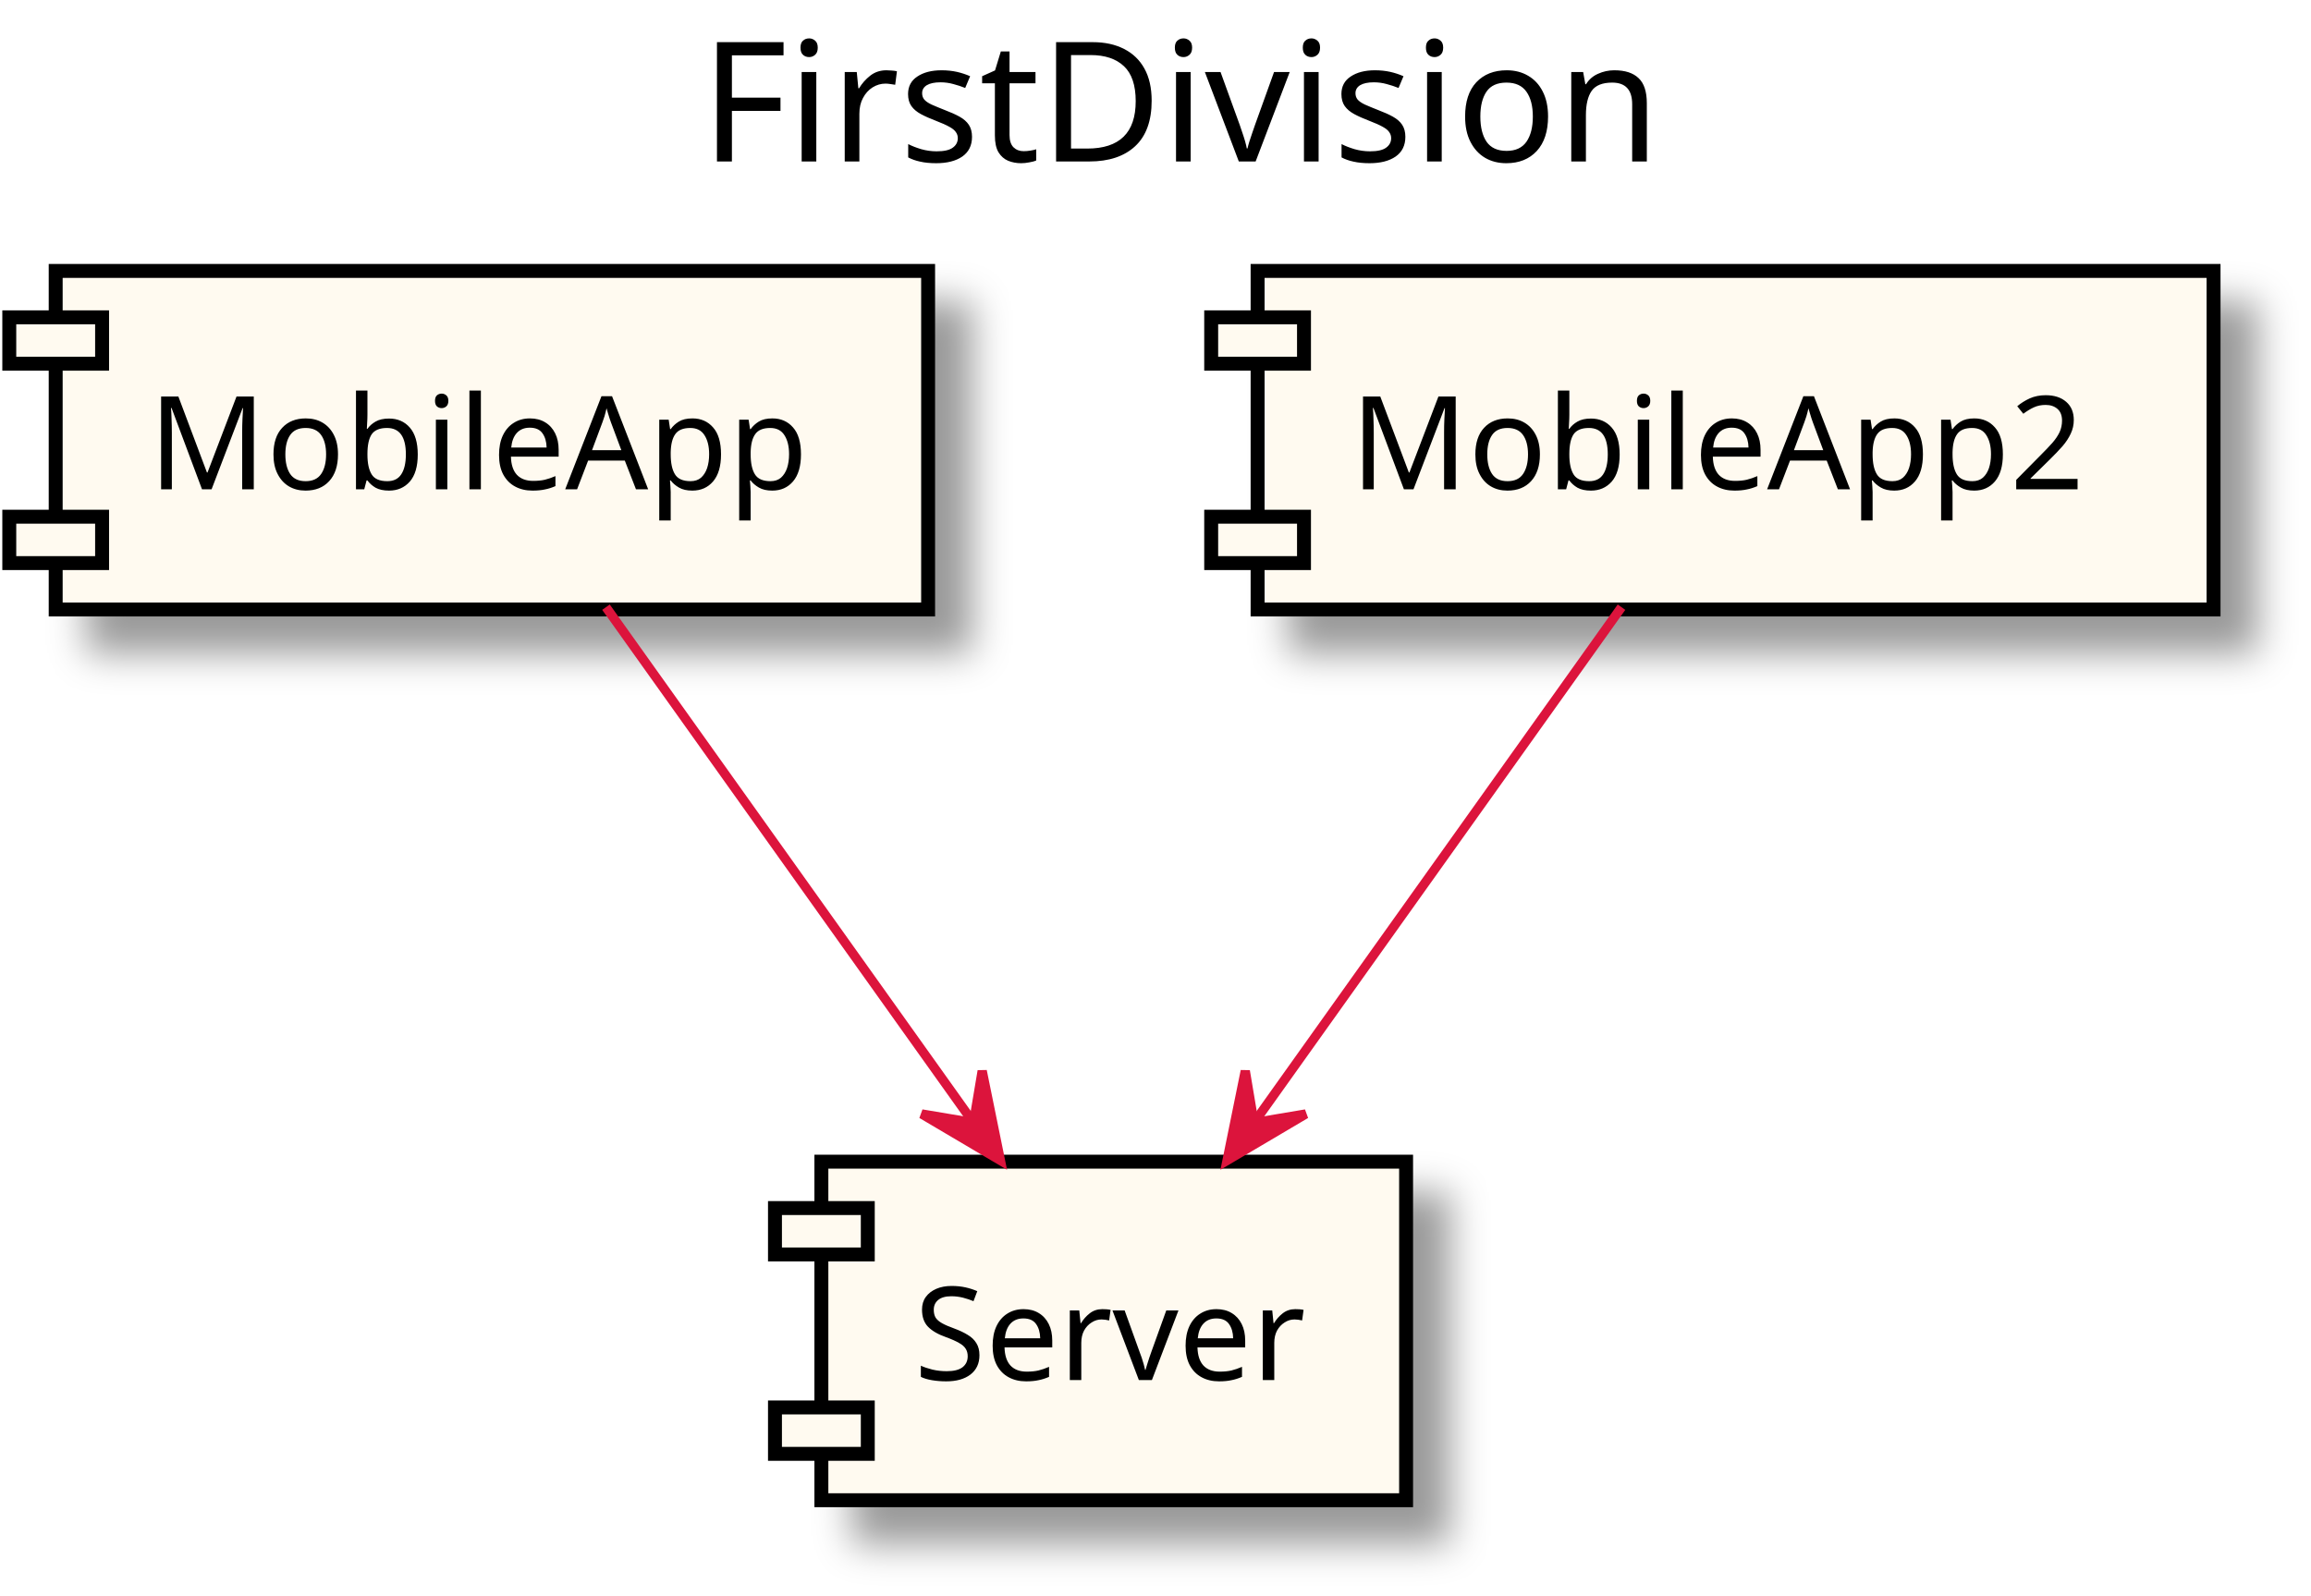
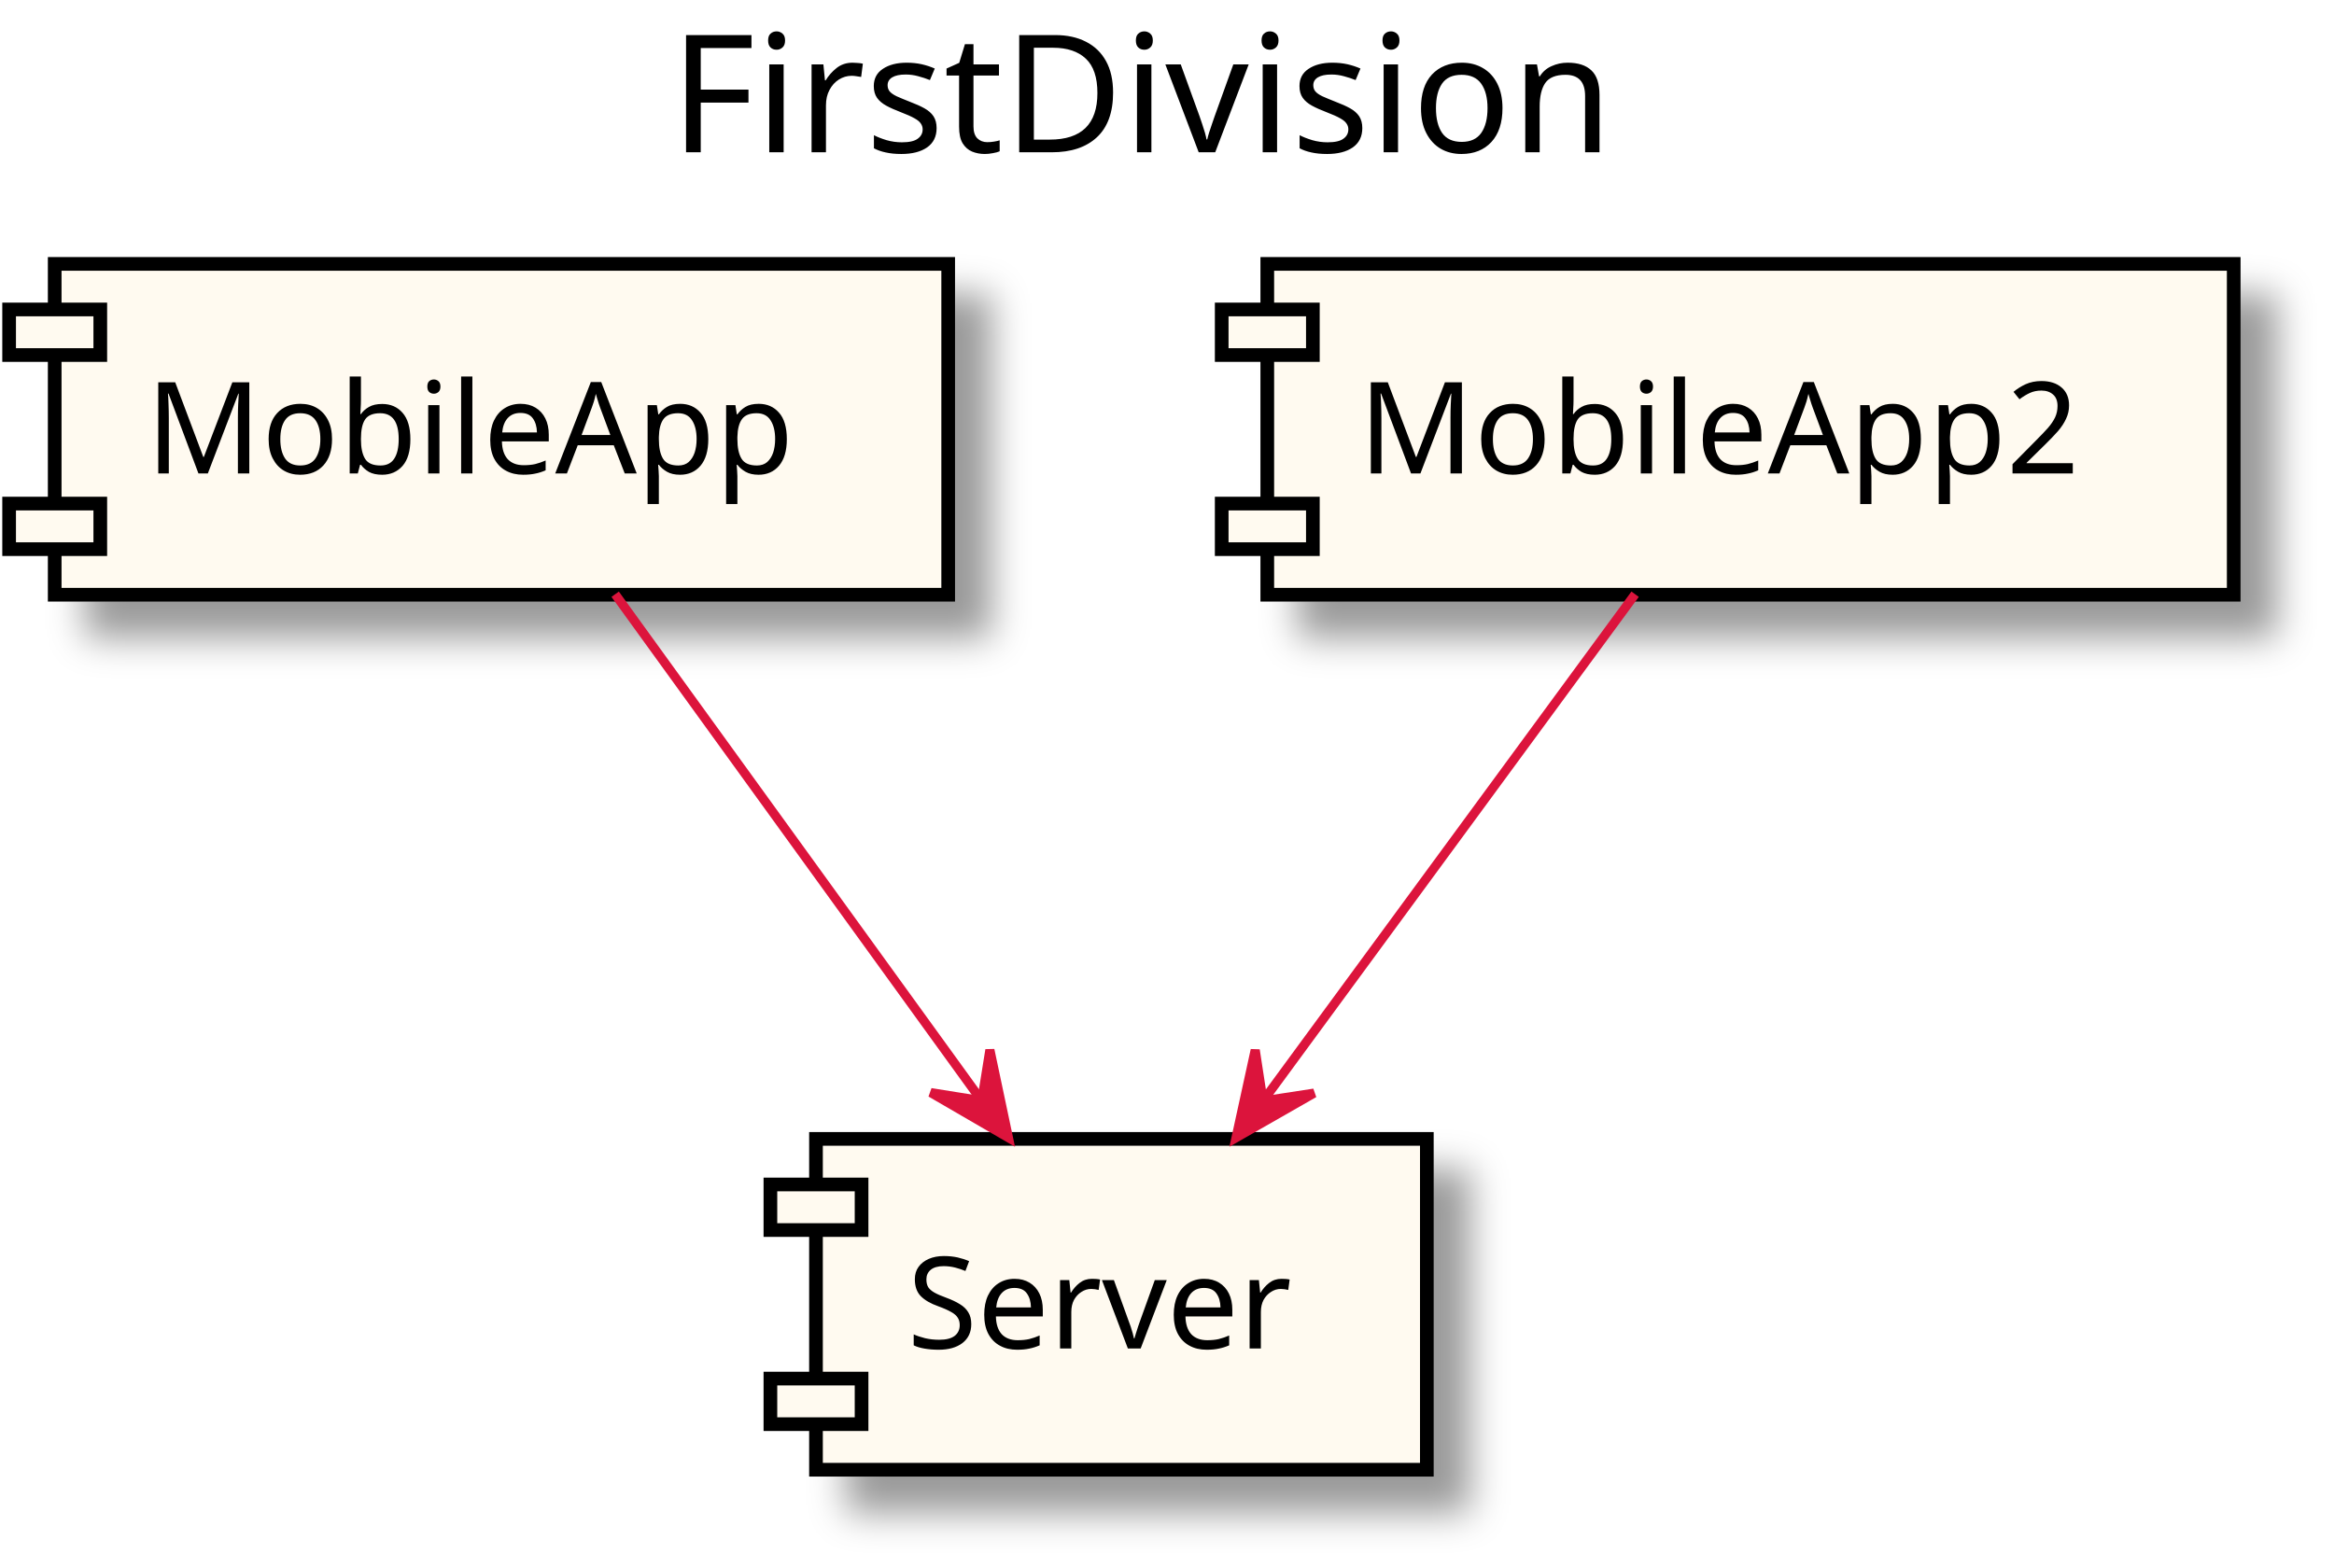
- <svg xmlns="http://www.w3.org/2000/svg" contentScriptType="application/ecmascript" contentStyleType="text/css" height="172px" preserveAspectRatio="none" style="width:249px;height:172px;" version="1.1" viewBox="0 0 249 172" width="249px" zoomAndPan="magnify">
+ <svg xmlns="http://www.w3.org/2000/svg" contentScriptType="application/ecmascript" contentStyleType="text/css" height="172px" preserveAspectRatio="none" style="width:256px;height:172px;" version="1.1" viewBox="0 0 256 172" width="256px" zoomAndPan="magnify">
  <defs>
-     <filter height="300%" id="ftvhxy0jtt3yw" width="300%" x="-1" y="-1">
+     <filter height="300%" id="f5vyh3nowgeaa" width="300%" x="-1" y="-1">
      <feGaussianBlur result="blurOut" stdDeviation="2.0" />
      <feColorMatrix in="blurOut" result="blurOut2" type="matrix" values="0 0 0 0 0 0 0 0 0 0 0 0 0 0 0 0 0 0 .4 0" />
      <feOffset dx="4.0" dy="4.0" in="blurOut2" result="blurOut3" />
      <feBlend in="SourceGraphic" in2="blurOut3" mode="normal" />
    </filter>
  </defs>
  <g>
-     <text fill="#000000" font-family="sans-serif" font-size="18" lengthAdjust="spacingAndGlyphs" textLength="106" x="75.5" y="17.402">FirstDivision</text>
-     <rect fill="#FFFAF0" filter="url(#ftvhxy0jtt3yw)" height="36.488" style="stroke: #000000; stroke-width: 1.5;" width="94" x="6" y="29.199" />
-     <rect fill="#FFFAF0" height="5" style="stroke: #000000; stroke-width: 1.5;" width="10" x="1" y="34.199" />
-     <rect fill="#FFFAF0" height="5" style="stroke: #000000; stroke-width: 1.5;" width="10" x="1" y="55.688" />
-     <text fill="#000000" font-family="sans-serif" font-size="14" lengthAdjust="spacingAndGlyphs" textLength="74" x="16" y="52.734">MobileApp</text>
-     <rect fill="#FFFAF0" filter="url(#ftvhxy0jtt3yw)" height="36.488" style="stroke: #000000; stroke-width: 1.5;" width="63" x="88.5" y="125.199" />
-     <rect fill="#FFFAF0" height="5" style="stroke: #000000; stroke-width: 1.5;" width="10" x="83.5" y="130.199" />
-     <rect fill="#FFFAF0" height="5" style="stroke: #000000; stroke-width: 1.5;" width="10" x="83.5" y="151.688" />
-     <text fill="#000000" font-family="sans-serif" font-size="14" lengthAdjust="spacingAndGlyphs" textLength="43" x="98.5" y="148.734">Server</text>
-     <rect fill="#FFFAF0" filter="url(#ftvhxy0jtt3yw)" height="36.488" style="stroke: #000000; stroke-width: 1.5;" width="103" x="135.5" y="29.199" />
-     <rect fill="#FFFAF0" height="5" style="stroke: #000000; stroke-width: 1.5;" width="10" x="130.5" y="34.199" />
-     <rect fill="#FFFAF0" height="5" style="stroke: #000000; stroke-width: 1.5;" width="10" x="130.5" y="55.688" />
-     <text fill="#000000" font-family="sans-serif" font-size="14" lengthAdjust="spacingAndGlyphs" textLength="83" x="145.5" y="52.734">MobileApp2</text>
-     <path d="M65.29,65.439 C76.43,81.079 92.9,104.179 104.85,120.949 " fill="none" id="_0-&gt;_1" style="stroke: #DC143C; stroke-width: 1.0;" />
-     <polygon fill="#DC143C" points="107.79,125.069,105.827,115.418,104.889,120.997,99.311,120.059,107.79,125.069" style="stroke: #DC143C; stroke-width: 1.0;" />
-     <path d="M174.71,65.439 C163.57,81.079 147.1,104.179 135.15,120.949 " fill="none" id="_2-&gt;_1" style="stroke: #DC143C; stroke-width: 1.0;" />
-     <polygon fill="#DC143C" points="132.21,125.069,140.689,120.059,135.111,120.997,134.173,115.418,132.21,125.069" style="stroke: #DC143C; stroke-width: 1.0;" />
+     <text fill="#000000" font-family="sans-serif" font-size="18" lengthAdjust="spacingAndGlyphs" textLength="116" x="73.5" y="16.708">FirstDivision</text>
+     <rect fill="#FFFAF0" filter="url(#f5vyh3nowgeaa)" height="36.297" style="stroke: #000000; stroke-width: 1.5;" width="98" x="6" y="28.953" />
+     <rect fill="#FFFAF0" height="5" style="stroke: #000000; stroke-width: 1.5;" width="10" x="1" y="33.953" />
+     <rect fill="#FFFAF0" height="5" style="stroke: #000000; stroke-width: 1.5;" width="10" x="1" y="55.25" />
+     <text fill="#000000" font-family="sans-serif" font-size="14" lengthAdjust="spacingAndGlyphs" textLength="78" x="16" y="51.948">MobileApp</text>
+     <rect fill="#FFFAF0" filter="url(#f5vyh3nowgeaa)" height="36.297" style="stroke: #000000; stroke-width: 1.5;" width="67" x="89.5" y="124.953" />
+     <rect fill="#FFFAF0" height="5" style="stroke: #000000; stroke-width: 1.5;" width="10" x="84.5" y="129.953" />
+     <rect fill="#FFFAF0" height="5" style="stroke: #000000; stroke-width: 1.5;" width="10" x="84.5" y="151.25" />
+     <text fill="#000000" font-family="sans-serif" font-size="14" lengthAdjust="spacingAndGlyphs" textLength="47" x="99.5" y="147.948">Server</text>
+     <rect fill="#FFFAF0" filter="url(#f5vyh3nowgeaa)" height="36.297" style="stroke: #000000; stroke-width: 1.5;" width="106" x="139" y="28.953" />
+     <rect fill="#FFFAF0" height="5" style="stroke: #000000; stroke-width: 1.5;" width="10" x="134" y="33.953" />
+     <rect fill="#FFFAF0" height="5" style="stroke: #000000; stroke-width: 1.5;" width="10" x="134" y="55.25" />
+     <text fill="#000000" font-family="sans-serif" font-size="14" lengthAdjust="spacingAndGlyphs" textLength="86" x="149" y="51.948">MobileApp2</text>
+     <path d="M67.472,65.194 C78.783,80.83 95.494,103.93 107.627,120.702 " fill="none" id="_0-&gt;_1" style="stroke: #DC143C; stroke-width: 1.0;" />
+     <polygon fill="#DC143C" points="110.607,124.821,108.573,115.185,107.677,120.77,102.091,119.874,110.607,124.821" style="stroke: #DC143C; stroke-width: 1.0;" />
+     <path d="M179.344,65.194 C167.867,80.83 150.911,103.93 138.599,120.702 " fill="none" id="_2-&gt;_1" style="stroke: #DC143C; stroke-width: 1.0;" />
+     <polygon fill="#DC143C" points="135.575,124.821,144.125,119.933,138.533,120.79,137.675,115.199,135.575,124.821" style="stroke: #DC143C; stroke-width: 1.0;" />
  </g>
</svg>
